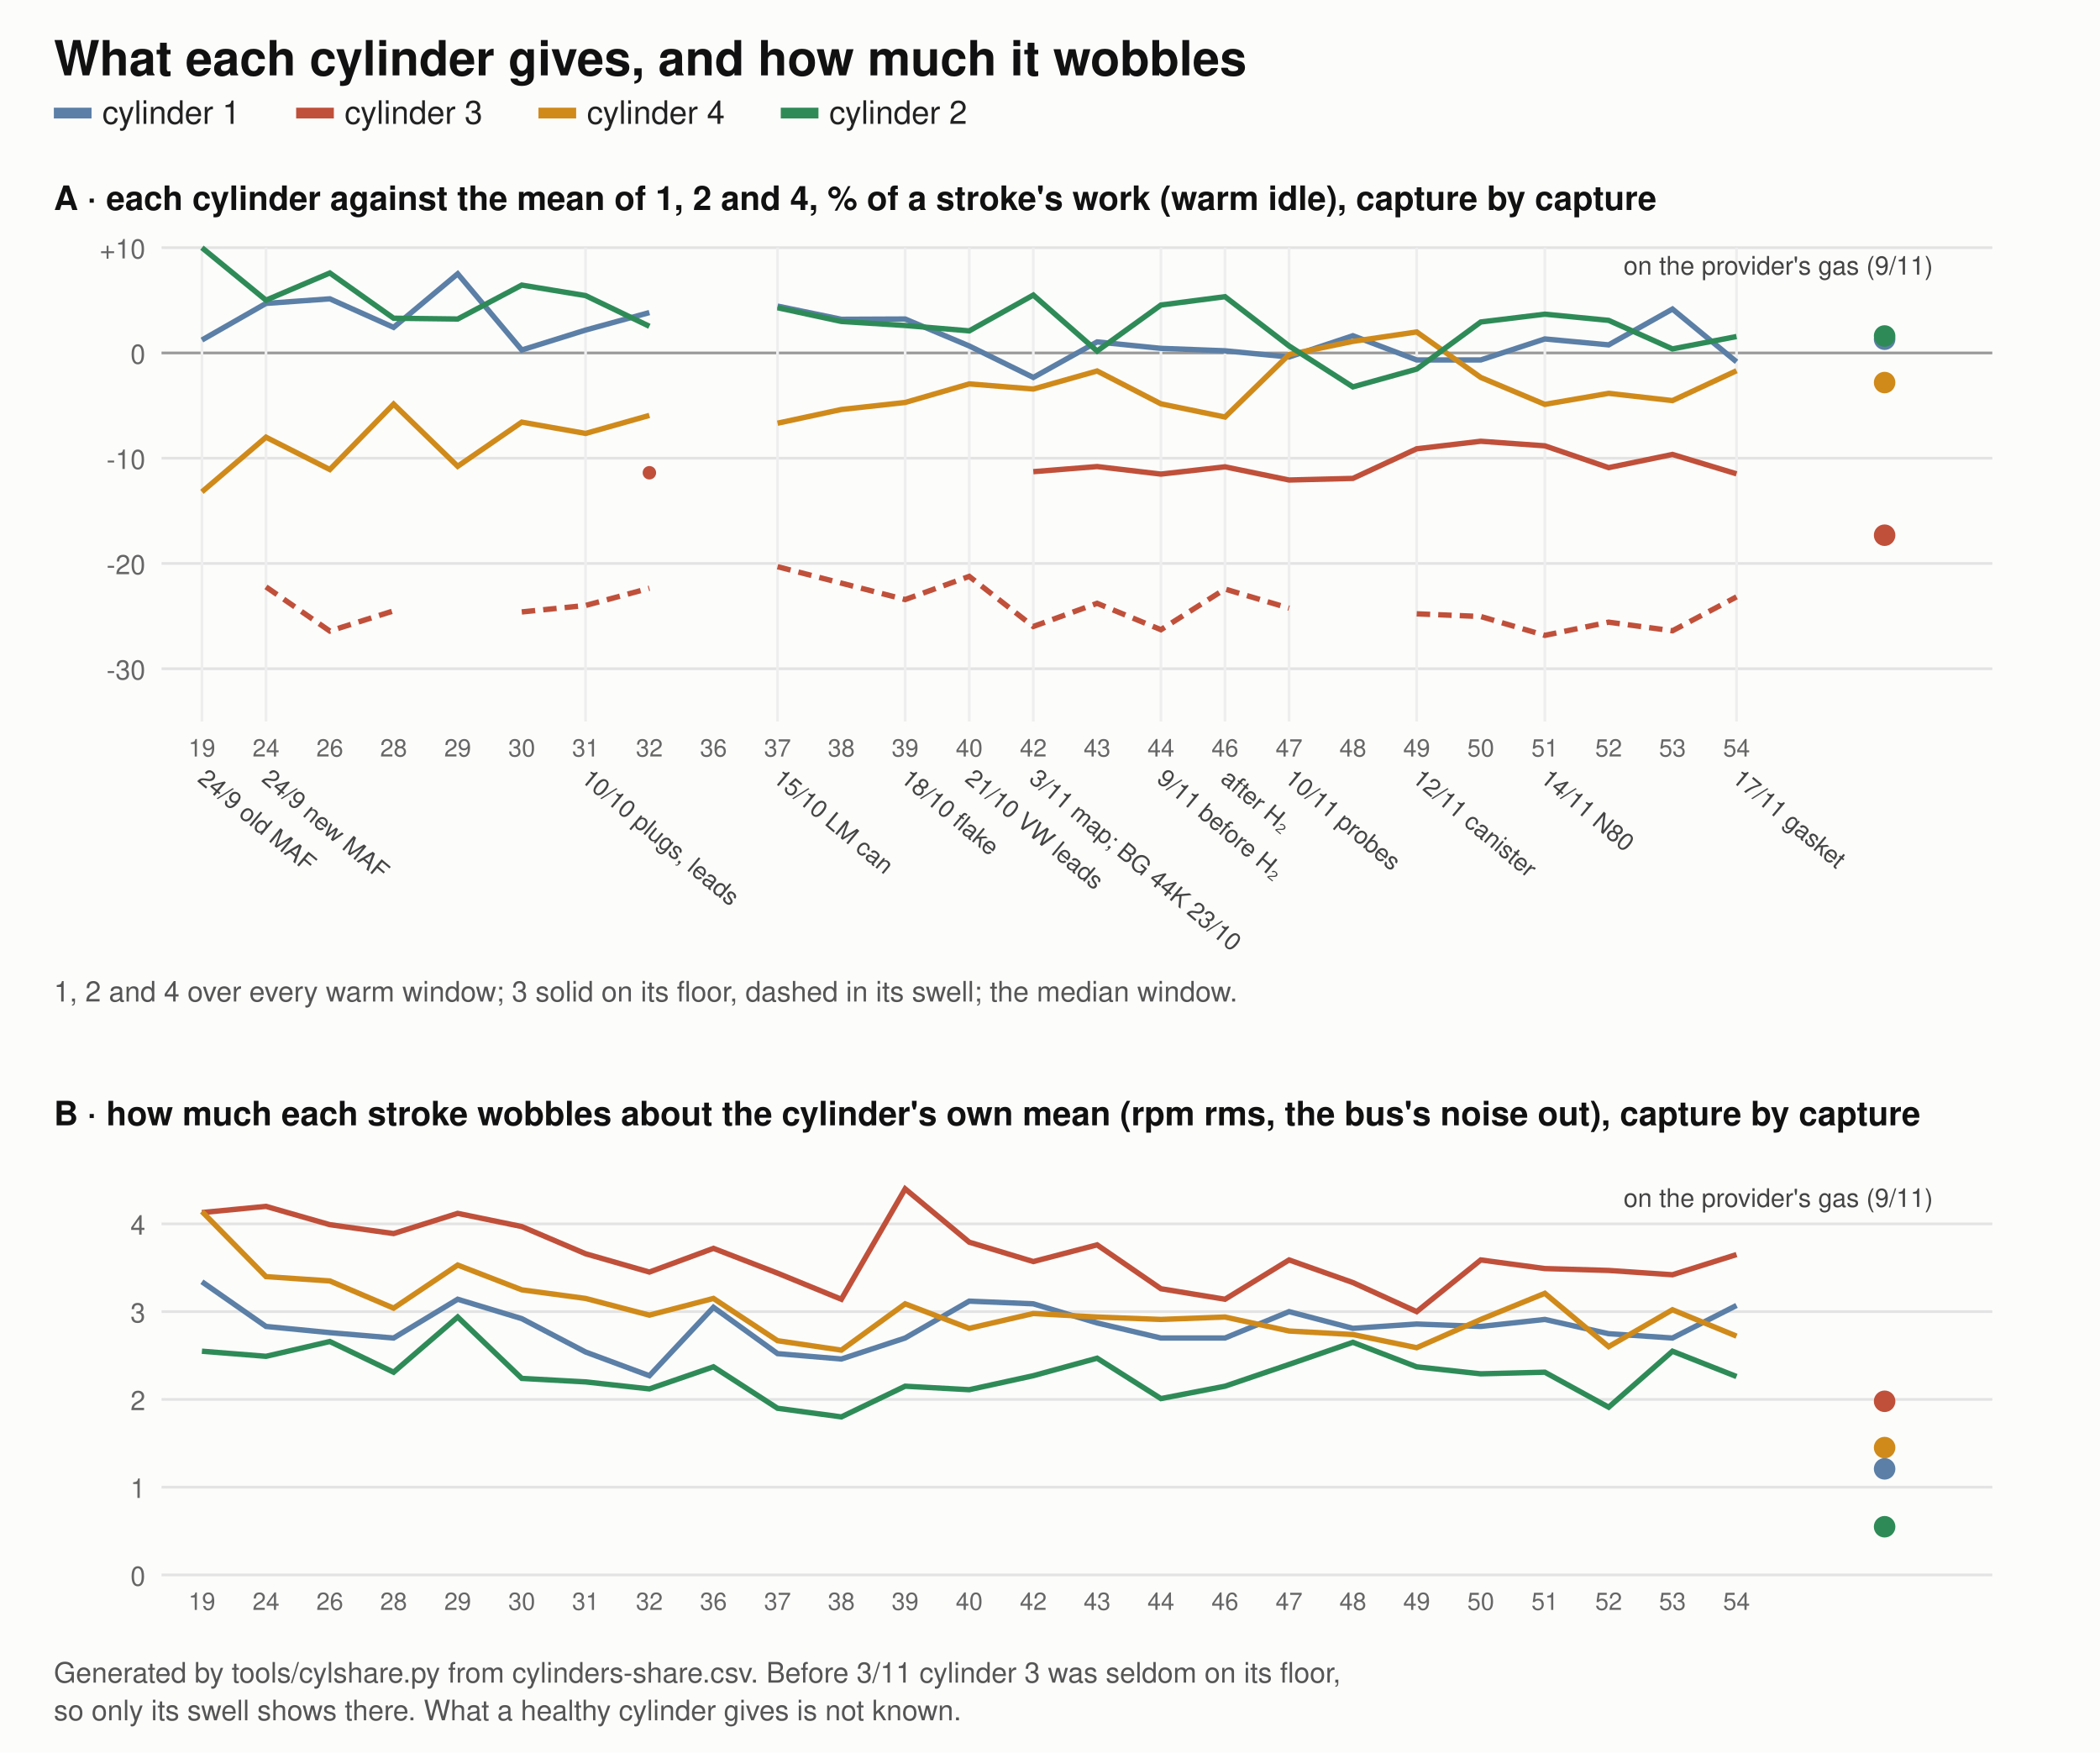
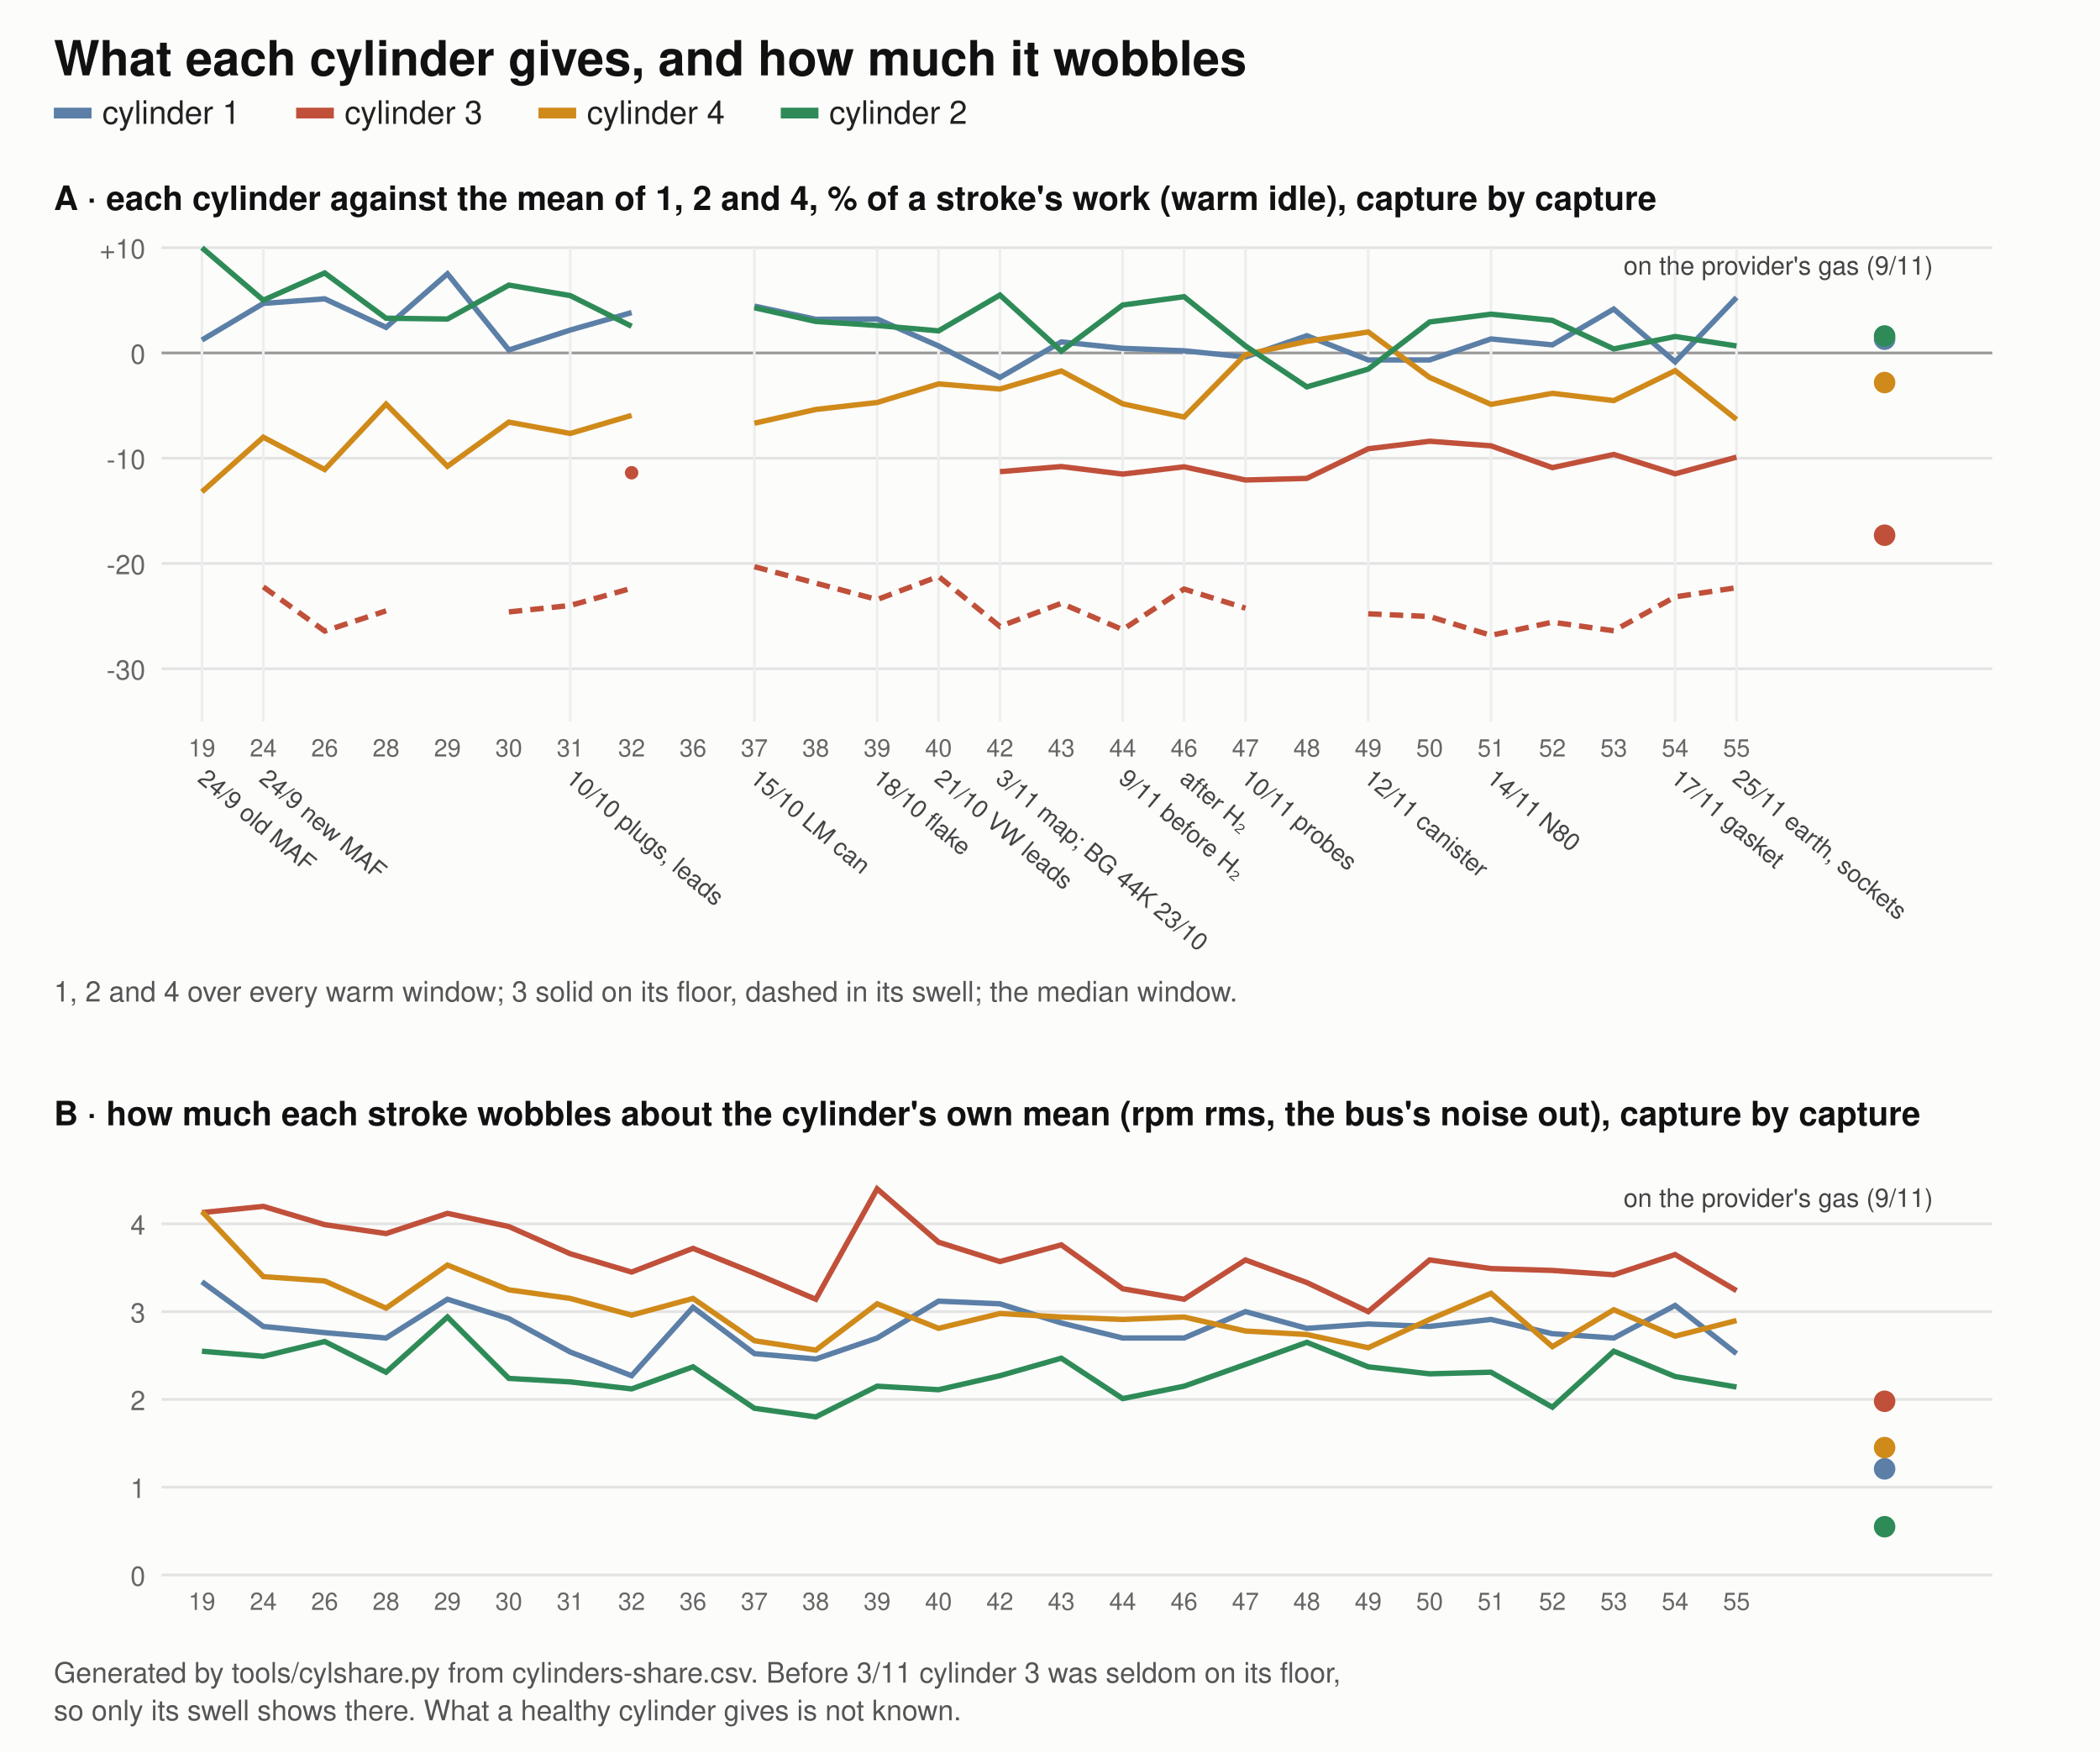
<svg xmlns="http://www.w3.org/2000/svg" viewBox="0 0 780 651" width="100%" style="max-width:780px" font-family="Helvetica,Arial,sans-serif" role="img" aria-label="What each cylinder gives, and how much it wobbles">
  <rect width="780" height="651" fill="#fcfcfb" />
  <text x="20" y="28" font-size="18" font-weight="bold" fill="#111">What each cylinder gives, and how much it wobbles</text>
  <rect x="20" y="40" width="14" height="4" fill="#5b7fa6" />
  <text x="38" y="46" font-size="12" fill="#222">cylinder 1</text>
  <rect x="110" y="40" width="14" height="4" fill="#c0503a" />
  <text x="128" y="46" font-size="12" fill="#222">cylinder 3</text>
  <rect x="200" y="40" width="14" height="4" fill="#d08a1a" />
  <text x="218" y="46" font-size="12" fill="#222">cylinder 4</text>
  <rect x="290" y="40" width="14" height="4" fill="#2e8b57" />
  <text x="308" y="46" font-size="12" fill="#222">cylinder 2</text>
  <text x="20" y="78" font-size="12.5" font-weight="bold" fill="#111">A · each cylinder against the mean of 1, 2 and 4, % of a stroke's work (warm idle), capture by capture</text>
  <line x1="60" x2="740" y1="92.0" y2="92.0" stroke="#e3e3e3" />
  <text x="54" y="96.0" font-size="10" fill="#666" text-anchor="end">+10</text>
  <line x1="60" x2="740" y1="131.1" y2="131.1" stroke="#999" />
  <text x="54" y="135.1" font-size="10" fill="#666" text-anchor="end">0</text>
  <line x1="60" x2="740" y1="170.2" y2="170.2" stroke="#e3e3e3" />
  <text x="54" y="174.2" font-size="10" fill="#666" text-anchor="end">-10</text>
  <line x1="60" x2="740" y1="209.3" y2="209.3" stroke="#e3e3e3" />
  <text x="54" y="213.3" font-size="10" fill="#666" text-anchor="end">-20</text>
  <line x1="60" x2="740" y1="248.4" y2="248.4" stroke="#e3e3e3" />
  <text x="54" y="252.4" font-size="10" fill="#666" text-anchor="end">-30</text>
  <line x1="75.0" x2="75.0" y1="92" y2="268" stroke="#eee" />
-   <line x1="98.8" x2="98.8" y1="92" y2="268" stroke="#eee" />
-   <line x1="217.5" x2="217.5" y1="92" y2="268" stroke="#eee" />
-   <line x1="288.8" x2="288.8" y1="92" y2="268" stroke="#eee" />
-   <line x1="336.2" x2="336.2" y1="92" y2="268" stroke="#eee" />
-   <line x1="360.0" x2="360.0" y1="92" y2="268" stroke="#eee" />
-   <line x1="383.8" x2="383.8" y1="92" y2="268" stroke="#eee" />
-   <line x1="431.2" x2="431.2" y1="92" y2="268" stroke="#eee" />
-   <line x1="455.0" x2="455.0" y1="92" y2="268" stroke="#eee" />
-   <line x1="478.8" x2="478.8" y1="92" y2="268" stroke="#eee" />
-   <line x1="526.2" x2="526.2" y1="92" y2="268" stroke="#eee" />
-   <line x1="573.8" x2="573.8" y1="92" y2="268" stroke="#eee" />
+   <line x1="97.8" x2="97.8" y1="92" y2="268" stroke="#eee" />
+   <line x1="211.8" x2="211.8" y1="92" y2="268" stroke="#eee" />
+   <line x1="280.2" x2="280.2" y1="92" y2="268" stroke="#eee" />
+   <line x1="325.8" x2="325.8" y1="92" y2="268" stroke="#eee" />
+   <line x1="348.6" x2="348.6" y1="92" y2="268" stroke="#eee" />
+   <line x1="371.4" x2="371.4" y1="92" y2="268" stroke="#eee" />
+   <line x1="417.0" x2="417.0" y1="92" y2="268" stroke="#eee" />
+   <line x1="439.8" x2="439.8" y1="92" y2="268" stroke="#eee" />
+   <line x1="462.6" x2="462.6" y1="92" y2="268" stroke="#eee" />
+   <line x1="508.2" x2="508.2" y1="92" y2="268" stroke="#eee" />
+   <line x1="553.8" x2="553.8" y1="92" y2="268" stroke="#eee" />
+   <line x1="622.2" x2="622.2" y1="92" y2="268" stroke="#eee" />
  <line x1="645.0" x2="645.0" y1="92" y2="268" stroke="#eee" />
-   <polyline points="75.0,126.3 98.8,112.7 122.5,111.0 146.2,121.6 170.0,101.7 193.8,130.0 217.5,122.6 241.2,116.1" fill="none" stroke="#5b7fa6" stroke-width="2" />
-   <polyline points="288.8,113.7 312.5,118.6 336.2,118.5 360.0,128.5 383.8,140.2 407.5,127.0 431.2,129.4 455.0,130.3 478.8,132.6 502.5,124.7 526.2,133.7 550.0,133.7 573.8,125.9 597.5,128.1 621.2,114.8 645.0,134.4" fill="none" stroke="#5b7fa6" stroke-width="2" />
-   <polyline points="75.0,182.7 98.8,162.4 122.5,174.4 146.2,150.1 170.0,173.2 193.8,156.8 217.5,161.0 241.2,154.3" fill="none" stroke="#d08a1a" stroke-width="2" />
-   <polyline points="288.8,157.2 312.5,152.1 336.2,149.5 360.0,142.6 383.8,144.5 407.5,137.8 431.2,150.0 455.0,154.9 478.8,131.7 502.5,126.8 526.2,123.3 550.0,140.2 573.8,150.2 597.5,146.1 621.2,148.8 645.0,137.7" fill="none" stroke="#d08a1a" stroke-width="2" />
-   <polyline points="75.0,92.0 98.8,111.5 122.5,101.4 146.2,118.2 170.0,118.5 193.8,105.9 217.5,109.8 241.2,121.2" fill="none" stroke="#2e8b57" stroke-width="2" />
-   <polyline points="288.8,114.3 312.5,119.4 336.2,120.9 360.0,122.9 383.8,109.6 407.5,130.4 431.2,113.3 455.0,110.2 478.8,128.5 502.5,143.7 526.2,137.1 550.0,119.6 573.8,116.7 597.5,119.0 621.2,129.6 645.0,125.0" fill="none" stroke="#2e8b57" stroke-width="2" />
-   <circle cx="241.2" cy="175.6" r="2.5" fill="#c0503a" />
-   <polyline points="383.8,175.2 407.5,173.3 431.2,176.1 455.0,173.4 478.8,178.3 502.5,177.7 526.2,166.7 550.0,163.9 573.8,165.6 597.5,173.7 621.2,168.8 645.0,176.0" fill="none" stroke="#c0503a" stroke-width="2" />
-   <polyline points="98.8,218.0 122.5,234.4 146.2,226.9" fill="none" stroke="#c0503a" stroke-width="2" stroke-dasharray="5,3" />
-   <polyline points="193.8,227.3 217.5,224.9 241.2,218.5" fill="none" stroke="#c0503a" stroke-width="2" stroke-dasharray="5,3" />
-   <polyline points="288.8,210.5 312.5,216.6 336.2,222.7 360.0,214.1 383.8,232.7 407.5,224.1 431.2,233.9 455.0,218.8 478.8,225.9" fill="none" stroke="#c0503a" stroke-width="2" stroke-dasharray="5,3" />
-   <polyline points="526.2,228.0 550.0,229.0 573.8,236.0 597.5,231.1 621.2,234.3 645.0,221.7" fill="none" stroke="#c0503a" stroke-width="2" stroke-dasharray="5,3" />
+   <polyline points="75.0,126.3 97.8,112.7 120.6,111.0 143.4,121.6 166.2,101.7 189.0,130.0 211.8,122.6 234.6,116.1" fill="none" stroke="#5b7fa6" stroke-width="2" />
+   <polyline points="280.2,113.7 303.0,118.6 325.8,118.5 348.6,128.5 371.4,140.2 394.2,127.0 417.0,129.4 439.8,130.3 462.6,132.6 485.4,124.7 508.2,133.7 531.0,133.7 553.8,125.9 576.6,128.1 599.4,114.8 622.2,134.4 645.0,110.5" fill="none" stroke="#5b7fa6" stroke-width="2" />
+   <polyline points="75.0,182.7 97.8,162.4 120.6,174.4 143.4,150.1 166.2,173.2 189.0,156.8 211.8,161.0 234.6,154.3" fill="none" stroke="#d08a1a" stroke-width="2" />
+   <polyline points="280.2,157.2 303.0,152.1 325.8,149.5 348.6,142.6 371.4,144.5 394.2,137.8 417.0,150.0 439.8,154.9 462.6,131.7 485.4,126.8 508.2,123.3 531.0,140.2 553.8,150.2 576.6,146.1 599.4,148.8 622.2,137.7 645.0,155.8" fill="none" stroke="#d08a1a" stroke-width="2" />
+   <polyline points="75.0,92.0 97.8,111.5 120.6,101.4 143.4,118.2 166.2,118.5 189.0,105.9 211.8,109.8 234.6,121.2" fill="none" stroke="#2e8b57" stroke-width="2" />
+   <polyline points="280.2,114.3 303.0,119.4 325.8,120.9 348.6,122.9 371.4,109.6 394.2,130.4 417.0,113.3 439.8,110.2 462.6,128.5 485.4,143.7 508.2,137.1 531.0,119.6 553.8,116.7 576.6,119.0 599.4,129.6 622.2,125.0 645.0,128.5" fill="none" stroke="#2e8b57" stroke-width="2" />
+   <circle cx="234.6" cy="175.6" r="2.5" fill="#c0503a" />
+   <polyline points="371.4,175.2 394.2,173.3 417.0,176.1 439.8,173.4 462.6,178.3 485.4,177.7 508.2,166.7 531.0,163.9 553.8,165.6 576.6,173.7 599.4,168.8 622.2,176.0 645.0,169.8" fill="none" stroke="#c0503a" stroke-width="2" />
+   <polyline points="97.8,218.0 120.6,234.4 143.4,226.9" fill="none" stroke="#c0503a" stroke-width="2" stroke-dasharray="5,3" />
+   <polyline points="189.0,227.3 211.8,224.9 234.6,218.5" fill="none" stroke="#c0503a" stroke-width="2" stroke-dasharray="5,3" />
+   <polyline points="280.2,210.5 303.0,216.6 325.8,222.7 348.6,214.1 371.4,232.7 394.2,224.1 417.0,233.9 439.8,218.8 462.6,225.9" fill="none" stroke="#c0503a" stroke-width="2" stroke-dasharray="5,3" />
+   <polyline points="508.2,228.0 531.0,229.0 553.8,236.0 576.6,231.1 599.4,234.3 622.2,221.7 645.0,218.3" fill="none" stroke="#c0503a" stroke-width="2" stroke-dasharray="5,3" />
  <circle cx="700" cy="126.0" r="4" fill="#5b7fa6" />
  <circle cx="700" cy="198.8" r="4" fill="#c0503a" />
  <circle cx="700" cy="142.1" r="4" fill="#d08a1a" />
  <circle cx="700" cy="124.8" r="4" fill="#2e8b57" />
  <text x="718" y="102.0" font-size="9.5" fill="#444" text-anchor="end">on the provider's gas (9/11)</text>
  <text x="75.0" y="281" font-size="9" fill="#666" text-anchor="middle">19</text>
  <text transform="translate(73.0,290) rotate(40)" font-size="9" fill="#444">24/9 old MAF</text>
-   <text x="98.8" y="281" font-size="9" fill="#666" text-anchor="middle">24</text>
-   <text transform="translate(96.8,290) rotate(40)" font-size="9" fill="#444">24/9 new MAF</text>
-   <text x="122.5" y="281" font-size="9" fill="#666" text-anchor="middle">26</text>
-   <text x="146.2" y="281" font-size="9" fill="#666" text-anchor="middle">28</text>
-   <text x="170.0" y="281" font-size="9" fill="#666" text-anchor="middle">29</text>
-   <text x="193.8" y="281" font-size="9" fill="#666" text-anchor="middle">30</text>
-   <text x="217.5" y="281" font-size="9" fill="#666" text-anchor="middle">31</text>
-   <text transform="translate(215.5,290) rotate(40)" font-size="9" fill="#444">10/10 plugs, leads</text>
-   <text x="241.2" y="281" font-size="9" fill="#666" text-anchor="middle">32</text>
-   <text x="265.0" y="281" font-size="9" fill="#666" text-anchor="middle">36</text>
-   <text x="288.8" y="281" font-size="9" fill="#666" text-anchor="middle">37</text>
-   <text transform="translate(286.8,290) rotate(40)" font-size="9" fill="#444">15/10 LM can</text>
-   <text x="312.5" y="281" font-size="9" fill="#666" text-anchor="middle">38</text>
-   <text x="336.2" y="281" font-size="9" fill="#666" text-anchor="middle">39</text>
-   <text transform="translate(334.2,290) rotate(40)" font-size="9" fill="#444">18/10 flake</text>
-   <text x="360.0" y="281" font-size="9" fill="#666" text-anchor="middle">40</text>
-   <text transform="translate(358.0,290) rotate(40)" font-size="9" fill="#444">21/10 VW leads</text>
-   <text x="383.8" y="281" font-size="9" fill="#666" text-anchor="middle">42</text>
-   <text transform="translate(381.8,290) rotate(40)" font-size="9" fill="#444">3/11 map; BG 44K 23/10</text>
-   <text x="407.5" y="281" font-size="9" fill="#666" text-anchor="middle">43</text>
-   <text x="431.2" y="281" font-size="9" fill="#666" text-anchor="middle">44</text>
-   <text transform="translate(429.2,290) rotate(40)" font-size="9" fill="#444">9/11 before H₂</text>
-   <text x="455.0" y="281" font-size="9" fill="#666" text-anchor="middle">46</text>
-   <text transform="translate(453.0,290) rotate(40)" font-size="9" fill="#444">after H₂</text>
-   <text x="478.8" y="281" font-size="9" fill="#666" text-anchor="middle">47</text>
-   <text transform="translate(476.8,290) rotate(40)" font-size="9" fill="#444">10/11 probes</text>
-   <text x="502.5" y="281" font-size="9" fill="#666" text-anchor="middle">48</text>
-   <text x="526.2" y="281" font-size="9" fill="#666" text-anchor="middle">49</text>
-   <text transform="translate(524.2,290) rotate(40)" font-size="9" fill="#444">12/11 canister</text>
-   <text x="550.0" y="281" font-size="9" fill="#666" text-anchor="middle">50</text>
-   <text x="573.8" y="281" font-size="9" fill="#666" text-anchor="middle">51</text>
-   <text transform="translate(571.8,290) rotate(40)" font-size="9" fill="#444">14/11 N80</text>
-   <text x="597.5" y="281" font-size="9" fill="#666" text-anchor="middle">52</text>
-   <text x="621.2" y="281" font-size="9" fill="#666" text-anchor="middle">53</text>
-   <text x="645.0" y="281" font-size="9" fill="#666" text-anchor="middle">54</text>
-   <text transform="translate(643.0,290) rotate(40)" font-size="9" fill="#444">17/11 gasket</text>
+   <text x="97.8" y="281" font-size="9" fill="#666" text-anchor="middle">24</text>
+   <text transform="translate(95.8,290) rotate(40)" font-size="9" fill="#444">24/9 new MAF</text>
+   <text x="120.6" y="281" font-size="9" fill="#666" text-anchor="middle">26</text>
+   <text x="143.4" y="281" font-size="9" fill="#666" text-anchor="middle">28</text>
+   <text x="166.2" y="281" font-size="9" fill="#666" text-anchor="middle">29</text>
+   <text x="189.0" y="281" font-size="9" fill="#666" text-anchor="middle">30</text>
+   <text x="211.8" y="281" font-size="9" fill="#666" text-anchor="middle">31</text>
+   <text transform="translate(209.8,290) rotate(40)" font-size="9" fill="#444">10/10 plugs, leads</text>
+   <text x="234.6" y="281" font-size="9" fill="#666" text-anchor="middle">32</text>
+   <text x="257.4" y="281" font-size="9" fill="#666" text-anchor="middle">36</text>
+   <text x="280.2" y="281" font-size="9" fill="#666" text-anchor="middle">37</text>
+   <text transform="translate(278.2,290) rotate(40)" font-size="9" fill="#444">15/10 LM can</text>
+   <text x="303.0" y="281" font-size="9" fill="#666" text-anchor="middle">38</text>
+   <text x="325.8" y="281" font-size="9" fill="#666" text-anchor="middle">39</text>
+   <text transform="translate(323.8,290) rotate(40)" font-size="9" fill="#444">18/10 flake</text>
+   <text x="348.6" y="281" font-size="9" fill="#666" text-anchor="middle">40</text>
+   <text transform="translate(346.6,290) rotate(40)" font-size="9" fill="#444">21/10 VW leads</text>
+   <text x="371.4" y="281" font-size="9" fill="#666" text-anchor="middle">42</text>
+   <text transform="translate(369.4,290) rotate(40)" font-size="9" fill="#444">3/11 map; BG 44K 23/10</text>
+   <text x="394.2" y="281" font-size="9" fill="#666" text-anchor="middle">43</text>
+   <text x="417.0" y="281" font-size="9" fill="#666" text-anchor="middle">44</text>
+   <text transform="translate(415.0,290) rotate(40)" font-size="9" fill="#444">9/11 before H₂</text>
+   <text x="439.8" y="281" font-size="9" fill="#666" text-anchor="middle">46</text>
+   <text transform="translate(437.8,290) rotate(40)" font-size="9" fill="#444">after H₂</text>
+   <text x="462.6" y="281" font-size="9" fill="#666" text-anchor="middle">47</text>
+   <text transform="translate(460.6,290) rotate(40)" font-size="9" fill="#444">10/11 probes</text>
+   <text x="485.4" y="281" font-size="9" fill="#666" text-anchor="middle">48</text>
+   <text x="508.2" y="281" font-size="9" fill="#666" text-anchor="middle">49</text>
+   <text transform="translate(506.2,290) rotate(40)" font-size="9" fill="#444">12/11 canister</text>
+   <text x="531.0" y="281" font-size="9" fill="#666" text-anchor="middle">50</text>
+   <text x="553.8" y="281" font-size="9" fill="#666" text-anchor="middle">51</text>
+   <text transform="translate(551.8,290) rotate(40)" font-size="9" fill="#444">14/11 N80</text>
+   <text x="576.6" y="281" font-size="9" fill="#666" text-anchor="middle">52</text>
+   <text x="599.4" y="281" font-size="9" fill="#666" text-anchor="middle">53</text>
+   <text x="622.2" y="281" font-size="9" fill="#666" text-anchor="middle">54</text>
+   <text transform="translate(620.2,290) rotate(40)" font-size="9" fill="#444">17/11 gasket</text>
+   <text x="645.0" y="281" font-size="9" fill="#666" text-anchor="middle">55</text>
+   <text transform="translate(643.0,290) rotate(40)" font-size="9" fill="#444">25/11 earth, sockets</text>
  <text x="20" y="372" font-size="10.5" fill="#555">1, 2 and 4 over every warm window; 3 solid on its floor, dashed in its swell; the median window.</text>
  <text x="20" y="418" font-size="12.5" font-weight="bold" fill="#111">B · how much each stroke wobbles about the cylinder's own mean (rpm rms, the bus's noise out), capture by capture</text>
  <line x1="60" x2="740" y1="585.0" y2="585.0" stroke="#e3e3e3" />
  <text x="54" y="589.0" font-size="10" fill="#666" text-anchor="end">0</text>
  <line x1="60" x2="740" y1="552.4" y2="552.4" stroke="#e3e3e3" />
  <text x="54" y="556.4" font-size="10" fill="#666" text-anchor="end">1</text>
  <line x1="60" x2="740" y1="519.8" y2="519.8" stroke="#e3e3e3" />
  <text x="54" y="523.8" font-size="10" fill="#666" text-anchor="end">2</text>
  <line x1="60" x2="740" y1="487.2" y2="487.2" stroke="#e3e3e3" />
  <text x="54" y="491.2" font-size="10" fill="#666" text-anchor="end">3</text>
  <line x1="60" x2="740" y1="454.6" y2="454.6" stroke="#e3e3e3" />
  <text x="54" y="458.6" font-size="10" fill="#666" text-anchor="end">4</text>
-   <polyline points="75.0,476.1 98.8,492.7 122.5,495.0 146.2,497.0 170.0,482.6 193.8,489.8 217.5,502.2 241.2,511.0 265.0,485.6 288.8,502.8 312.5,504.8 336.2,497.0 360.0,483.3 383.8,484.3 407.5,491.4 431.2,497.0 455.0,497.0 478.8,487.2 502.5,493.4 526.2,491.8 550.0,492.7 573.8,490.1 597.5,495.4 621.2,497.0 645.0,484.9" fill="none" stroke="#5b7fa6" stroke-width="2" />
-   <polyline points="75.0,450.4 98.8,448.1 122.5,454.9 146.2,458.2 170.0,450.7 193.8,455.6 217.5,465.7 241.2,472.5 265.0,463.7 288.8,472.9 312.5,482.6 336.2,441.6 360.0,461.4 383.8,468.6 407.5,462.4 431.2,478.7 455.0,482.6 478.8,468.0 502.5,476.4 526.2,487.2 550.0,468.0 573.8,471.2 597.5,471.9 621.2,473.5 645.0,466.0" fill="none" stroke="#c0503a" stroke-width="2" />
-   <polyline points="75.0,450.0 98.8,474.2 122.5,475.8 146.2,485.9 170.0,469.9 193.8,479.1 217.5,482.3 241.2,488.5 265.0,482.3 288.8,498.0 312.5,501.5 336.2,484.3 360.0,493.4 383.8,487.9 407.5,489.2 431.2,490.1 455.0,489.2 478.8,494.4 502.5,495.7 526.2,500.6 550.0,490.1 573.8,480.4 597.5,500.2 621.2,486.5 645.0,496.3" fill="none" stroke="#d08a1a" stroke-width="2" />
-   <polyline points="75.0,501.9 98.8,503.8 122.5,498.3 146.2,509.7 170.0,489.2 193.8,512.0 217.5,513.3 241.2,515.9 265.0,507.7 288.8,523.1 312.5,526.3 336.2,514.9 360.0,516.2 383.8,511.0 407.5,504.5 431.2,519.5 455.0,514.9 478.8,506.8 502.5,498.6 526.2,507.7 550.0,510.3 573.8,509.7 597.5,522.7 621.2,501.9 645.0,511.3" fill="none" stroke="#2e8b57" stroke-width="2" />
+   <polyline points="75.0,476.1 97.8,492.7 120.6,495.0 143.4,497.0 166.2,482.6 189.0,489.8 211.8,502.2 234.6,511.0 257.4,485.6 280.2,502.8 303.0,504.8 325.8,497.0 348.6,483.3 371.4,484.3 394.2,491.4 417.0,497.0 439.8,497.0 462.6,487.2 485.4,493.4 508.2,491.8 531.0,492.7 553.8,490.1 576.6,495.4 599.4,497.0 622.2,484.9 645.0,502.8" fill="none" stroke="#5b7fa6" stroke-width="2" />
+   <polyline points="75.0,450.4 97.8,448.1 120.6,454.9 143.4,458.2 166.2,450.7 189.0,455.6 211.8,465.7 234.6,472.5 257.4,463.7 280.2,472.9 303.0,482.6 325.8,441.6 348.6,461.4 371.4,468.6 394.2,462.4 417.0,478.7 439.8,482.6 462.6,468.0 485.4,476.4 508.2,487.2 531.0,468.0 553.8,471.2 576.6,471.9 599.4,473.5 622.2,466.0 645.0,479.4" fill="none" stroke="#c0503a" stroke-width="2" />
+   <polyline points="75.0,450.0 97.8,474.2 120.6,475.8 143.4,485.9 166.2,469.9 189.0,479.1 211.8,482.3 234.6,488.5 257.4,482.3 280.2,498.0 303.0,501.5 325.8,484.3 348.6,493.4 371.4,487.9 394.2,489.2 417.0,490.1 439.8,489.2 462.6,494.4 485.4,495.7 508.2,500.6 531.0,490.1 553.8,480.4 576.6,500.2 599.4,486.5 622.2,496.3 645.0,490.5" fill="none" stroke="#d08a1a" stroke-width="2" />
+   <polyline points="75.0,501.9 97.8,503.8 120.6,498.3 143.4,509.7 166.2,489.2 189.0,512.0 211.8,513.3 234.6,515.9 257.4,507.7 280.2,523.1 303.0,526.3 325.8,514.9 348.6,516.2 371.4,511.0 394.2,504.5 417.0,519.5 439.8,514.9 462.6,506.8 485.4,498.6 508.2,507.7 531.0,510.3 553.8,509.7 576.6,522.7 599.4,501.9 622.2,511.3 645.0,515.2" fill="none" stroke="#2e8b57" stroke-width="2" />
  <circle cx="700" cy="545.6" r="4" fill="#5b7fa6" />
  <circle cx="700" cy="520.5" r="4" fill="#c0503a" />
  <circle cx="700" cy="537.7" r="4" fill="#d08a1a" />
  <circle cx="700" cy="567.1" r="4" fill="#2e8b57" />
  <text x="718" y="448.3" font-size="9.5" fill="#444" text-anchor="end">on the provider's gas (9/11)</text>
  <text x="75.0" y="598" font-size="9" fill="#666" text-anchor="middle">19</text>
-   <text x="98.8" y="598" font-size="9" fill="#666" text-anchor="middle">24</text>
-   <text x="122.5" y="598" font-size="9" fill="#666" text-anchor="middle">26</text>
-   <text x="146.2" y="598" font-size="9" fill="#666" text-anchor="middle">28</text>
-   <text x="170.0" y="598" font-size="9" fill="#666" text-anchor="middle">29</text>
-   <text x="193.8" y="598" font-size="9" fill="#666" text-anchor="middle">30</text>
-   <text x="217.5" y="598" font-size="9" fill="#666" text-anchor="middle">31</text>
-   <text x="241.2" y="598" font-size="9" fill="#666" text-anchor="middle">32</text>
-   <text x="265.0" y="598" font-size="9" fill="#666" text-anchor="middle">36</text>
-   <text x="288.8" y="598" font-size="9" fill="#666" text-anchor="middle">37</text>
-   <text x="312.5" y="598" font-size="9" fill="#666" text-anchor="middle">38</text>
-   <text x="336.2" y="598" font-size="9" fill="#666" text-anchor="middle">39</text>
-   <text x="360.0" y="598" font-size="9" fill="#666" text-anchor="middle">40</text>
-   <text x="383.8" y="598" font-size="9" fill="#666" text-anchor="middle">42</text>
-   <text x="407.5" y="598" font-size="9" fill="#666" text-anchor="middle">43</text>
-   <text x="431.2" y="598" font-size="9" fill="#666" text-anchor="middle">44</text>
-   <text x="455.0" y="598" font-size="9" fill="#666" text-anchor="middle">46</text>
-   <text x="478.8" y="598" font-size="9" fill="#666" text-anchor="middle">47</text>
-   <text x="502.5" y="598" font-size="9" fill="#666" text-anchor="middle">48</text>
-   <text x="526.2" y="598" font-size="9" fill="#666" text-anchor="middle">49</text>
-   <text x="550.0" y="598" font-size="9" fill="#666" text-anchor="middle">50</text>
-   <text x="573.8" y="598" font-size="9" fill="#666" text-anchor="middle">51</text>
-   <text x="597.5" y="598" font-size="9" fill="#666" text-anchor="middle">52</text>
-   <text x="621.2" y="598" font-size="9" fill="#666" text-anchor="middle">53</text>
-   <text x="645.0" y="598" font-size="9" fill="#666" text-anchor="middle">54</text>
+   <text x="97.8" y="598" font-size="9" fill="#666" text-anchor="middle">24</text>
+   <text x="120.6" y="598" font-size="9" fill="#666" text-anchor="middle">26</text>
+   <text x="143.4" y="598" font-size="9" fill="#666" text-anchor="middle">28</text>
+   <text x="166.2" y="598" font-size="9" fill="#666" text-anchor="middle">29</text>
+   <text x="189.0" y="598" font-size="9" fill="#666" text-anchor="middle">30</text>
+   <text x="211.8" y="598" font-size="9" fill="#666" text-anchor="middle">31</text>
+   <text x="234.6" y="598" font-size="9" fill="#666" text-anchor="middle">32</text>
+   <text x="257.4" y="598" font-size="9" fill="#666" text-anchor="middle">36</text>
+   <text x="280.2" y="598" font-size="9" fill="#666" text-anchor="middle">37</text>
+   <text x="303.0" y="598" font-size="9" fill="#666" text-anchor="middle">38</text>
+   <text x="325.8" y="598" font-size="9" fill="#666" text-anchor="middle">39</text>
+   <text x="348.6" y="598" font-size="9" fill="#666" text-anchor="middle">40</text>
+   <text x="371.4" y="598" font-size="9" fill="#666" text-anchor="middle">42</text>
+   <text x="394.2" y="598" font-size="9" fill="#666" text-anchor="middle">43</text>
+   <text x="417.0" y="598" font-size="9" fill="#666" text-anchor="middle">44</text>
+   <text x="439.8" y="598" font-size="9" fill="#666" text-anchor="middle">46</text>
+   <text x="462.6" y="598" font-size="9" fill="#666" text-anchor="middle">47</text>
+   <text x="485.4" y="598" font-size="9" fill="#666" text-anchor="middle">48</text>
+   <text x="508.2" y="598" font-size="9" fill="#666" text-anchor="middle">49</text>
+   <text x="531.0" y="598" font-size="9" fill="#666" text-anchor="middle">50</text>
+   <text x="553.8" y="598" font-size="9" fill="#666" text-anchor="middle">51</text>
+   <text x="576.6" y="598" font-size="9" fill="#666" text-anchor="middle">52</text>
+   <text x="599.4" y="598" font-size="9" fill="#666" text-anchor="middle">53</text>
+   <text x="622.2" y="598" font-size="9" fill="#666" text-anchor="middle">54</text>
+   <text x="645.0" y="598" font-size="9" fill="#666" text-anchor="middle">55</text>
  <text x="20" y="625" font-size="10.5" fill="#555">Generated by tools/cylshare.py from cylinders-share.csv. Before 3/11 cylinder 3 was seldom on its floor,</text>
  <text x="20" y="639" font-size="10.5" fill="#555">so only its swell shows there. What a healthy cylinder gives is not known.</text>
</svg>
